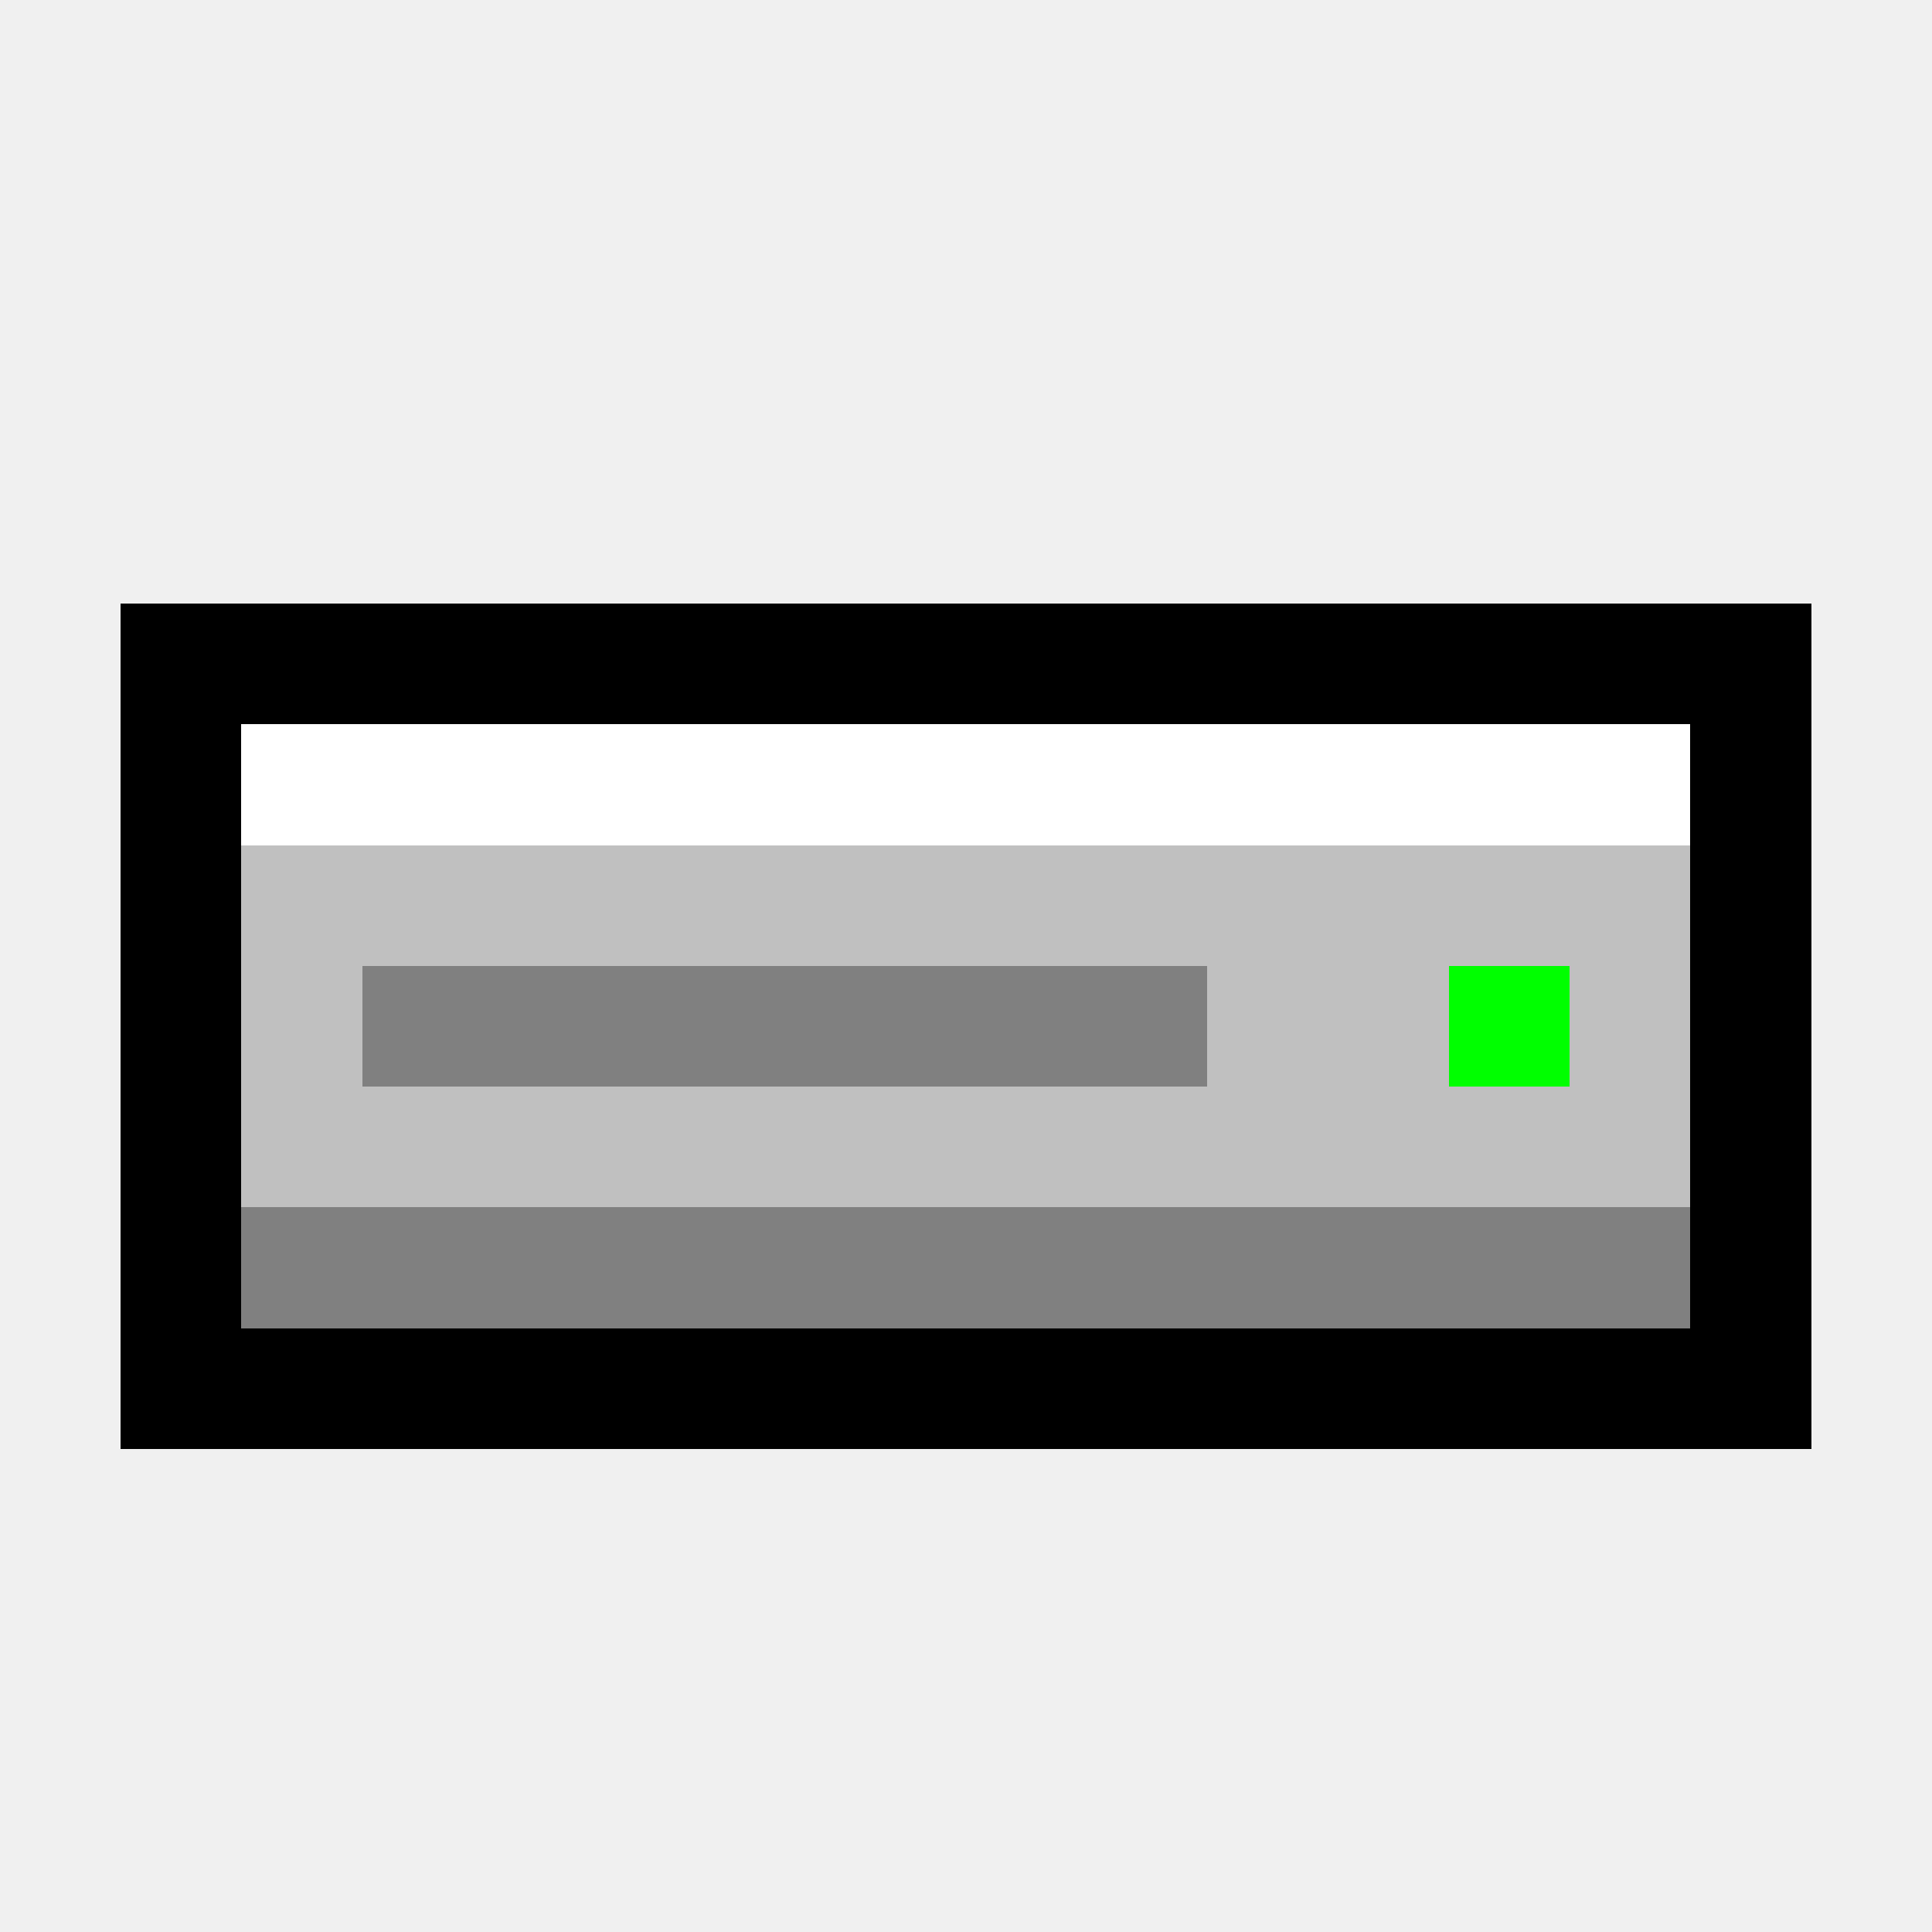
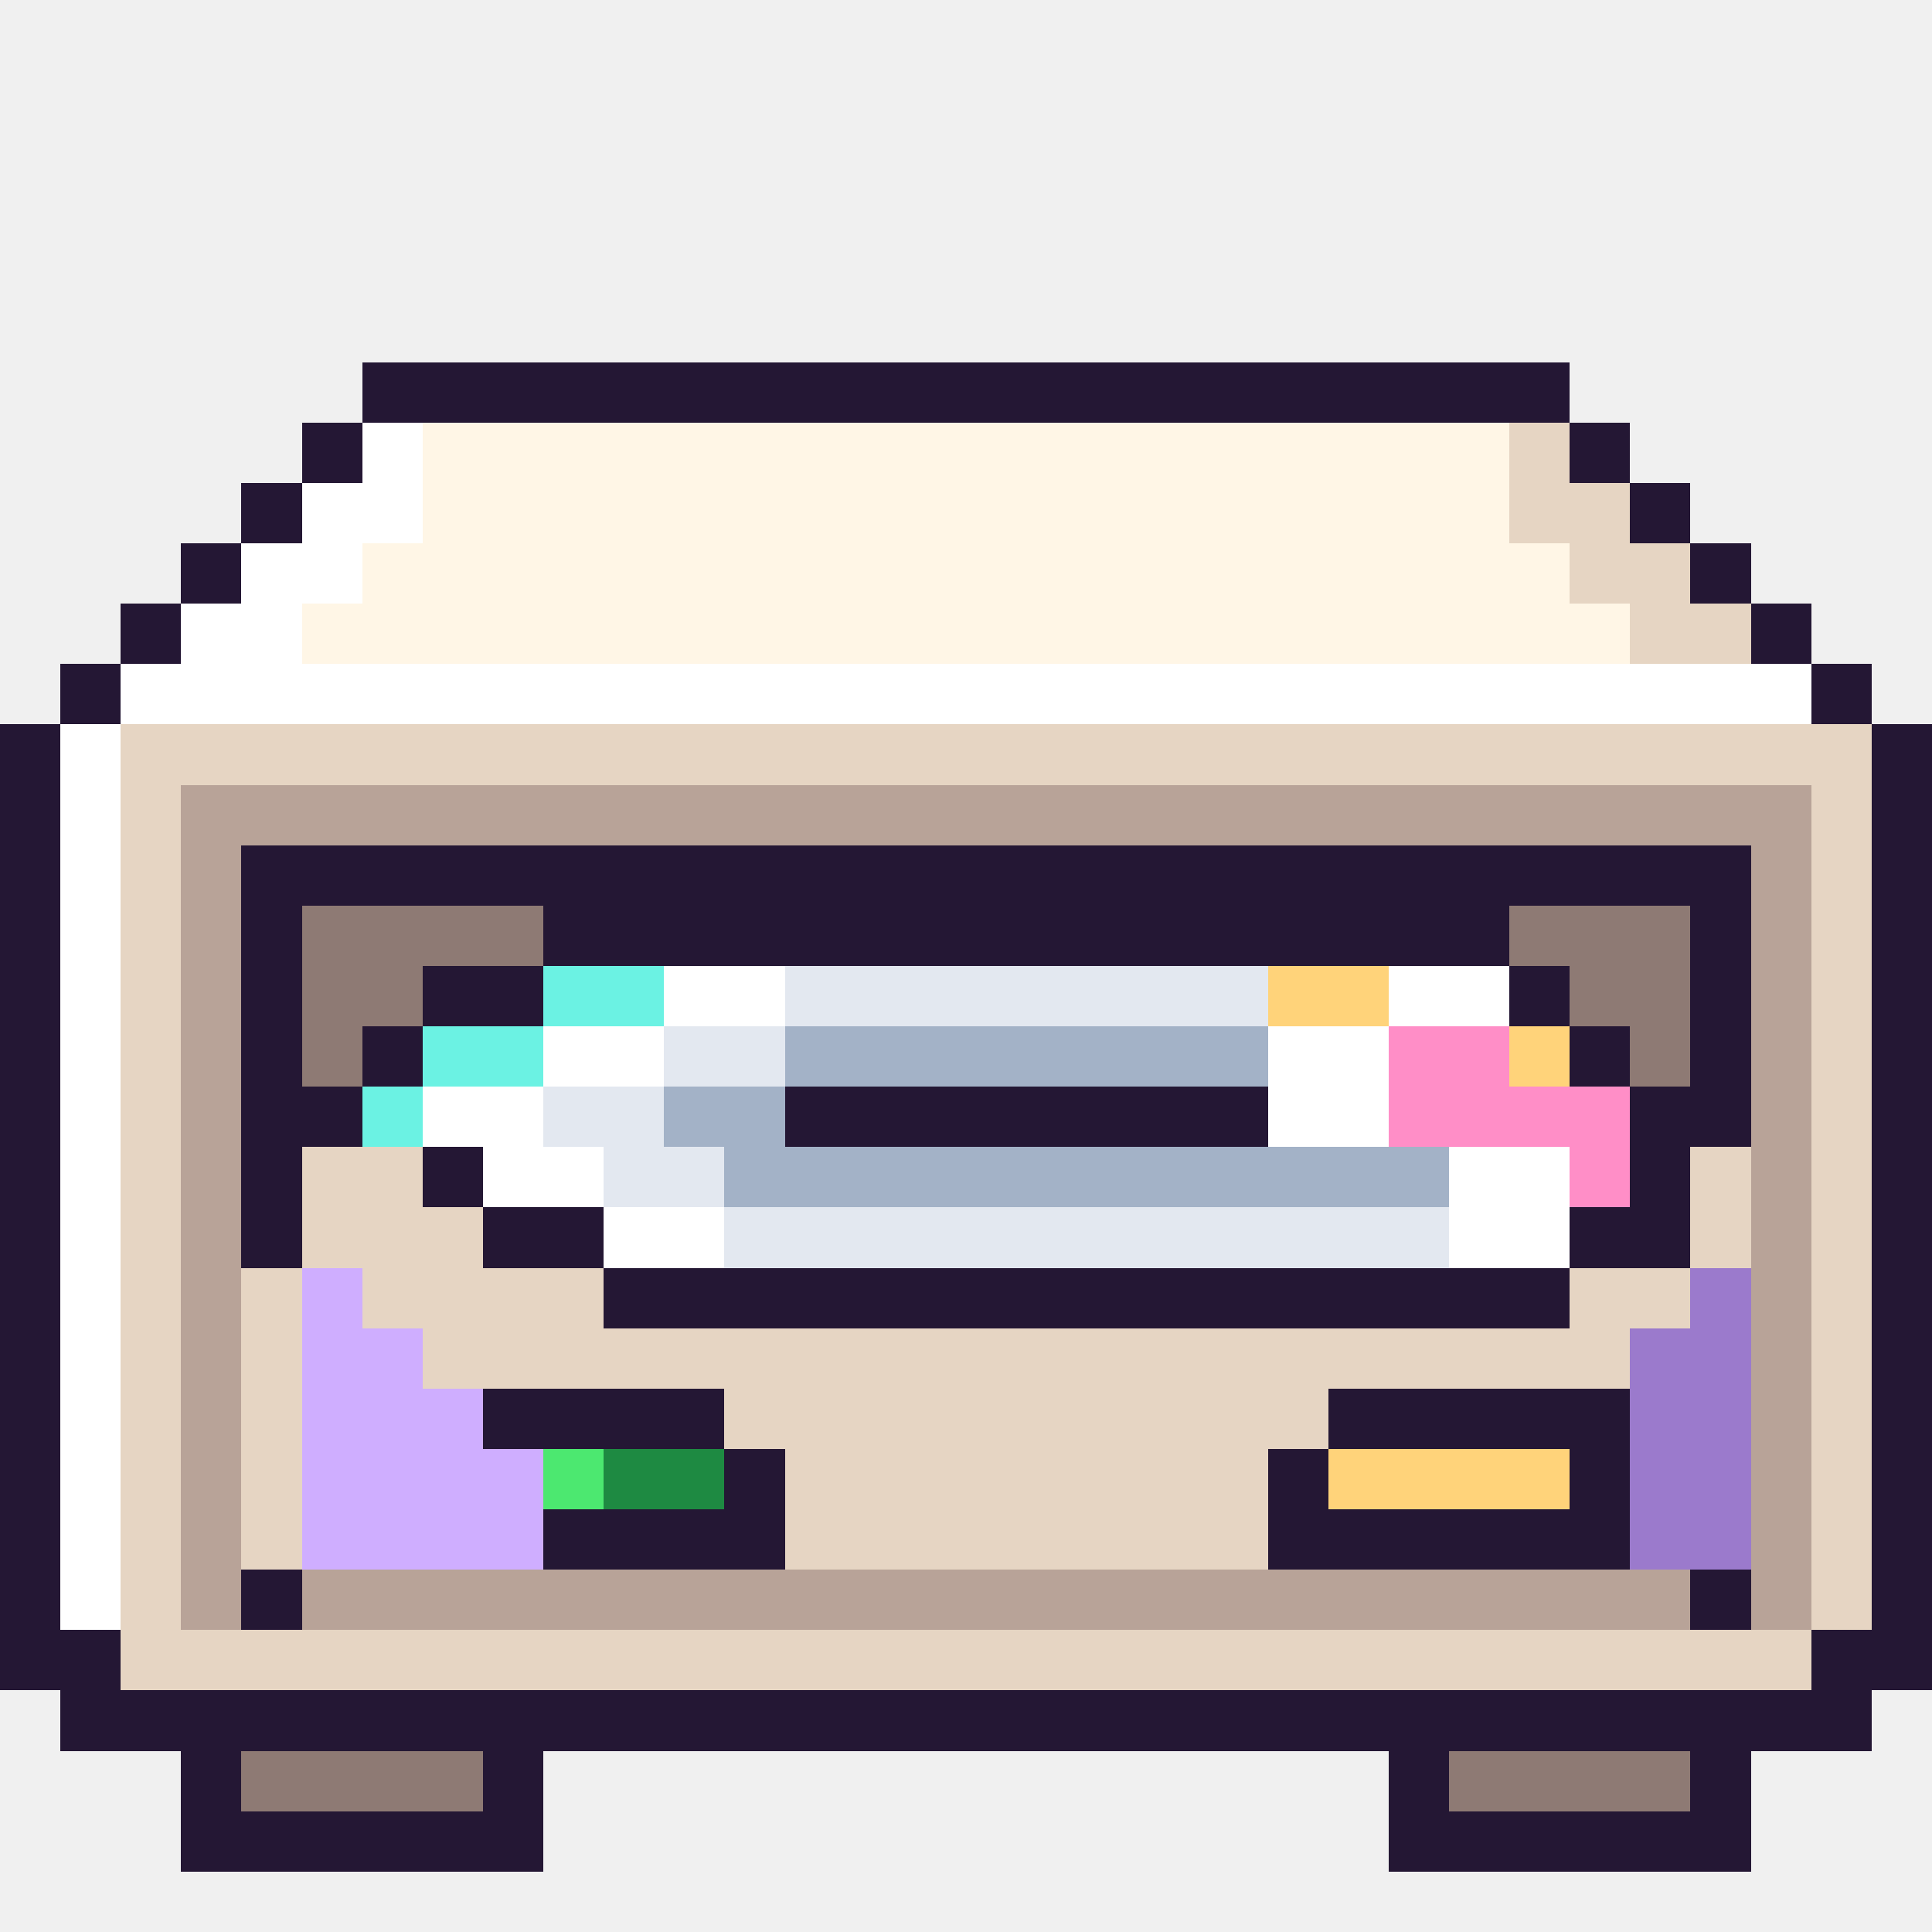
- <svg xmlns="http://www.w3.org/2000/svg" width="16" height="16" viewBox="0 0 16 16" shape-rendering="crispEdges">
-   <path d="M1 5h14v7H1z" />
-   <path fill="#c0c0c0" d="M2 6h12v5H2z" />
-   <path fill="#fff" d="M2 6h12v1H2z" />
-   <path fill="#808080" d="M2 10h12v1H2zM3 8h7v1H3z" />
-   <path fill="#0f0" d="M12 8h1v1h-1z" />
+ <svg xmlns="http://www.w3.org/2000/svg" width="32" height="32" viewBox="0 0 32 32" shape-rendering="crispEdges">
+   <path fill="#241734" d="M6 6h20v1h-20zM5 7h1v1h-1zM26 7h1v1h-1zM4 8h1v1h-1zM27 8h1v1h-1zM3 9h1v1h-1zM28 9h1v1h-1zM2 10h1v1h-1zM29 10h1v1h-1zM1 11h1v1h-1zM30 11h1v1h-1zM0 12h1v1h-1zM31 12h1v1h-1zM0 13h1v1h-1zM31 13h1v1h-1zM0 14h1v1h-1zM4 14h25v1h-25zM31 14h1v1h-1zM0 15h1v1h-1zM4 15h1v1h-1zM9 15h16v1h-16zM28 15h1v1h-1zM31 15h1v1h-1zM0 16h1v1h-1zM4 16h1v1h-1zM7 16h2v1h-2zM25 16h1v1h-1zM28 16h1v1h-1zM31 16h1v1h-1zM0 17h1v1h-1zM4 17h1v1h-1zM6 17h1v1h-1zM26 17h1v1h-1zM28 17h1v1h-1zM31 17h1v1h-1zM0 18h1v1h-1zM4 18h2v1h-2zM13 18h8v1h-8zM27 18h2v1h-2zM31 18h1v1h-1zM0 19h1v1h-1zM4 19h1v1h-1zM7 19h1v1h-1zM27 19h1v1h-1zM31 19h1v1h-1zM0 20h1v1h-1zM4 20h1v1h-1zM8 20h2v1h-2zM26 20h2v1h-2zM31 20h1v1h-1zM0 21h1v1h-1zM10 21h16v1h-16zM31 21h1v1h-1zM0 22h1v1h-1zM31 22h1v1h-1zM0 23h1v1h-1zM8 23h4v1h-4zM22 23h5v1h-5zM31 23h1v1h-1zM0 24h1v1h-1zM12 24h1v1h-1zM21 24h1v1h-1zM26 24h1v1h-1zM31 24h1v1h-1zM0 25h1v1h-1zM9 25h4v1h-4zM21 25h6v1h-6zM31 25h1v1h-1zM0 26h1v1h-1zM4 26h1v1h-1zM28 26h1v1h-1zM31 26h1v1h-1zM0 27h2v1h-2zM30 27h2v1h-2zM1 28h30v1h-30zM3 29h1v1h-1zM8 29h1v1h-1zM23 29h1v1h-1zM28 29h1v1h-1zM3 30h6v1h-6zM23 30h6v1h-6z" />
+   <path fill="#fff" d="M6 7h1v1h-1zM5 8h2v1h-2zM4 9h2v1h-2zM3 10h2v1h-2zM2 11h28v1h-28zM1 12h1v1h-1zM1 13h1v1h-1zM1 14h1v1h-1zM1 15h1v1h-1zM1 16h1v1h-1zM11 16h2v1h-2zM23 16h2v1h-2zM1 17h1v1h-1zM9 17h2v1h-2zM21 17h2v1h-2zM1 18h1v1h-1zM7 18h2v1h-2zM21 18h2v1h-2zM1 19h1v1h-1zM8 19h2v1h-2zM24 19h2v1h-2zM1 20h1v1h-1zM10 20h2v1h-2zM24 20h2v1h-2zM1 21h1v1h-1zM1 22h1v1h-1zM1 23h1v1h-1zM1 24h1v1h-1zM1 25h1v1h-1zM1 26h1v1h-1z" />
+   <path fill="#fff6e6" d="M7 7h18v1h-18zM7 8h18v1h-18zM6 9h20v1h-20zM5 10h22v1h-22z" />
+   <path fill="#e6d5c3" d="M25 7h1v1h-1zM25 8h2v1h-2zM26 9h2v1h-2zM27 10h2v1h-2zM2 12h29v1h-29zM2 13h1v1h-1zM30 13h1v1h-1zM2 14h1v1h-1zM30 14h1v1h-1zM2 15h1v1h-1zM30 15h1v1h-1zM2 16h1v1h-1zM30 16h1v1h-1zM2 17h1v1h-1zM30 17h1v1h-1zM2 18h1v1h-1zM30 18h1v1h-1zM2 19h1v1h-1zM5 19h2v1h-2zM28 19h1v1h-1zM30 19h1v1h-1zM2 20h1v1h-1zM5 20h3v1h-3zM28 20h1v1h-1zM30 20h1v1h-1zM2 21h1v1h-1zM4 21h1v1h-1zM6 21h4v1h-4zM26 21h2v1h-2zM30 21h1v1h-1zM2 22h1v1h-1zM4 22h1v1h-1zM7 22h20v1h-20zM30 22h1v1h-1zM2 23h1v1h-1zM4 23h1v1h-1zM12 23h10v1h-10zM30 23h1v1h-1zM2 24h1v1h-1zM4 24h1v1h-1zM13 24h8v1h-8zM30 24h1v1h-1zM2 25h1v1h-1zM4 25h1v1h-1zM13 25h8v1h-8zM30 25h1v1h-1zM2 26h1v1h-1zM30 26h1v1h-1zM2 27h28v1h-28z" />
+   <path fill="#b8a398" d="M3 13h27v1h-27zM3 14h1v1h-1zM29 14h1v1h-1zM3 15h1v1h-1zM29 15h1v1h-1zM3 16h1v1h-1zM29 16h1v1h-1zM3 17h1v1h-1zM29 17h1v1h-1zM3 18h1v1h-1zM29 18h1v1h-1zM3 19h1v1h-1zM29 19h1v1h-1zM3 20h1v1h-1zM29 20h1v1h-1zM3 21h1v1h-1zM29 21h1v1h-1zM3 22h1v1h-1zM29 22h1v1h-1zM3 23h1v1h-1zM29 23h1v1h-1zM3 24h1v1h-1zM29 24h1v1h-1zM3 25h1v1h-1zM29 25h1v1h-1zM3 26h1v1h-1zM5 26h23v1h-23zM29 26h1v1h-1z" />
+   <path fill="#8e7a74" d="M5 15h4v1h-4zM25 15h3v1h-3zM5 16h2v1h-2zM26 16h2v1h-2zM5 17h1v1h-1zM27 17h1v1h-1zM4 29h4v1h-4zM24 29h4v1h-4z" />
+   <path fill="#cfaeff" d="M5 21h1v1h-1zM5 22h2v1h-2zM5 23h3v1h-3zM5 24h4v1h-4zM5 25h4v1h-4z" />
+   <path fill="#9b7acc" d="M28 21h1v1h-1zM27 22h2v1h-2zM27 23h2v1h-2zM27 24h2v1h-2zM27 25h2v1h-2z" />
+   <path fill="#6bf2e3" d="M9 16h2v1h-2zM7 17h2v1h-2zM6 18h1v1h-1z" />
+   <path fill="#ff8ec7" d="M23 17h2v1h-2zM23 18h4v1h-4zM26 19h1v1h-1z" />
+   <path fill="#ffd37a" d="M21 16h2v1h-2zM25 17h1v1h-1zM22 24h4v1h-4z" />
+   <path fill="#e3e8f0" d="M13 16h8v1h-8zM11 17h2v1h-2zM9 18h2v1h-2zM10 19h2v1h-2zM12 20h12v1h-12z" />
+   <path fill="#a3b2c7" d="M13 17h8v1h-8zM11 18h2v1h-2zM12 19h12v1h-12z" />
+   <path fill="#4ce870" d="M9 24h1v1h-1z" />
+   <path fill="#1e8a42" d="M10 24h2v1h-2z" />
</svg>
